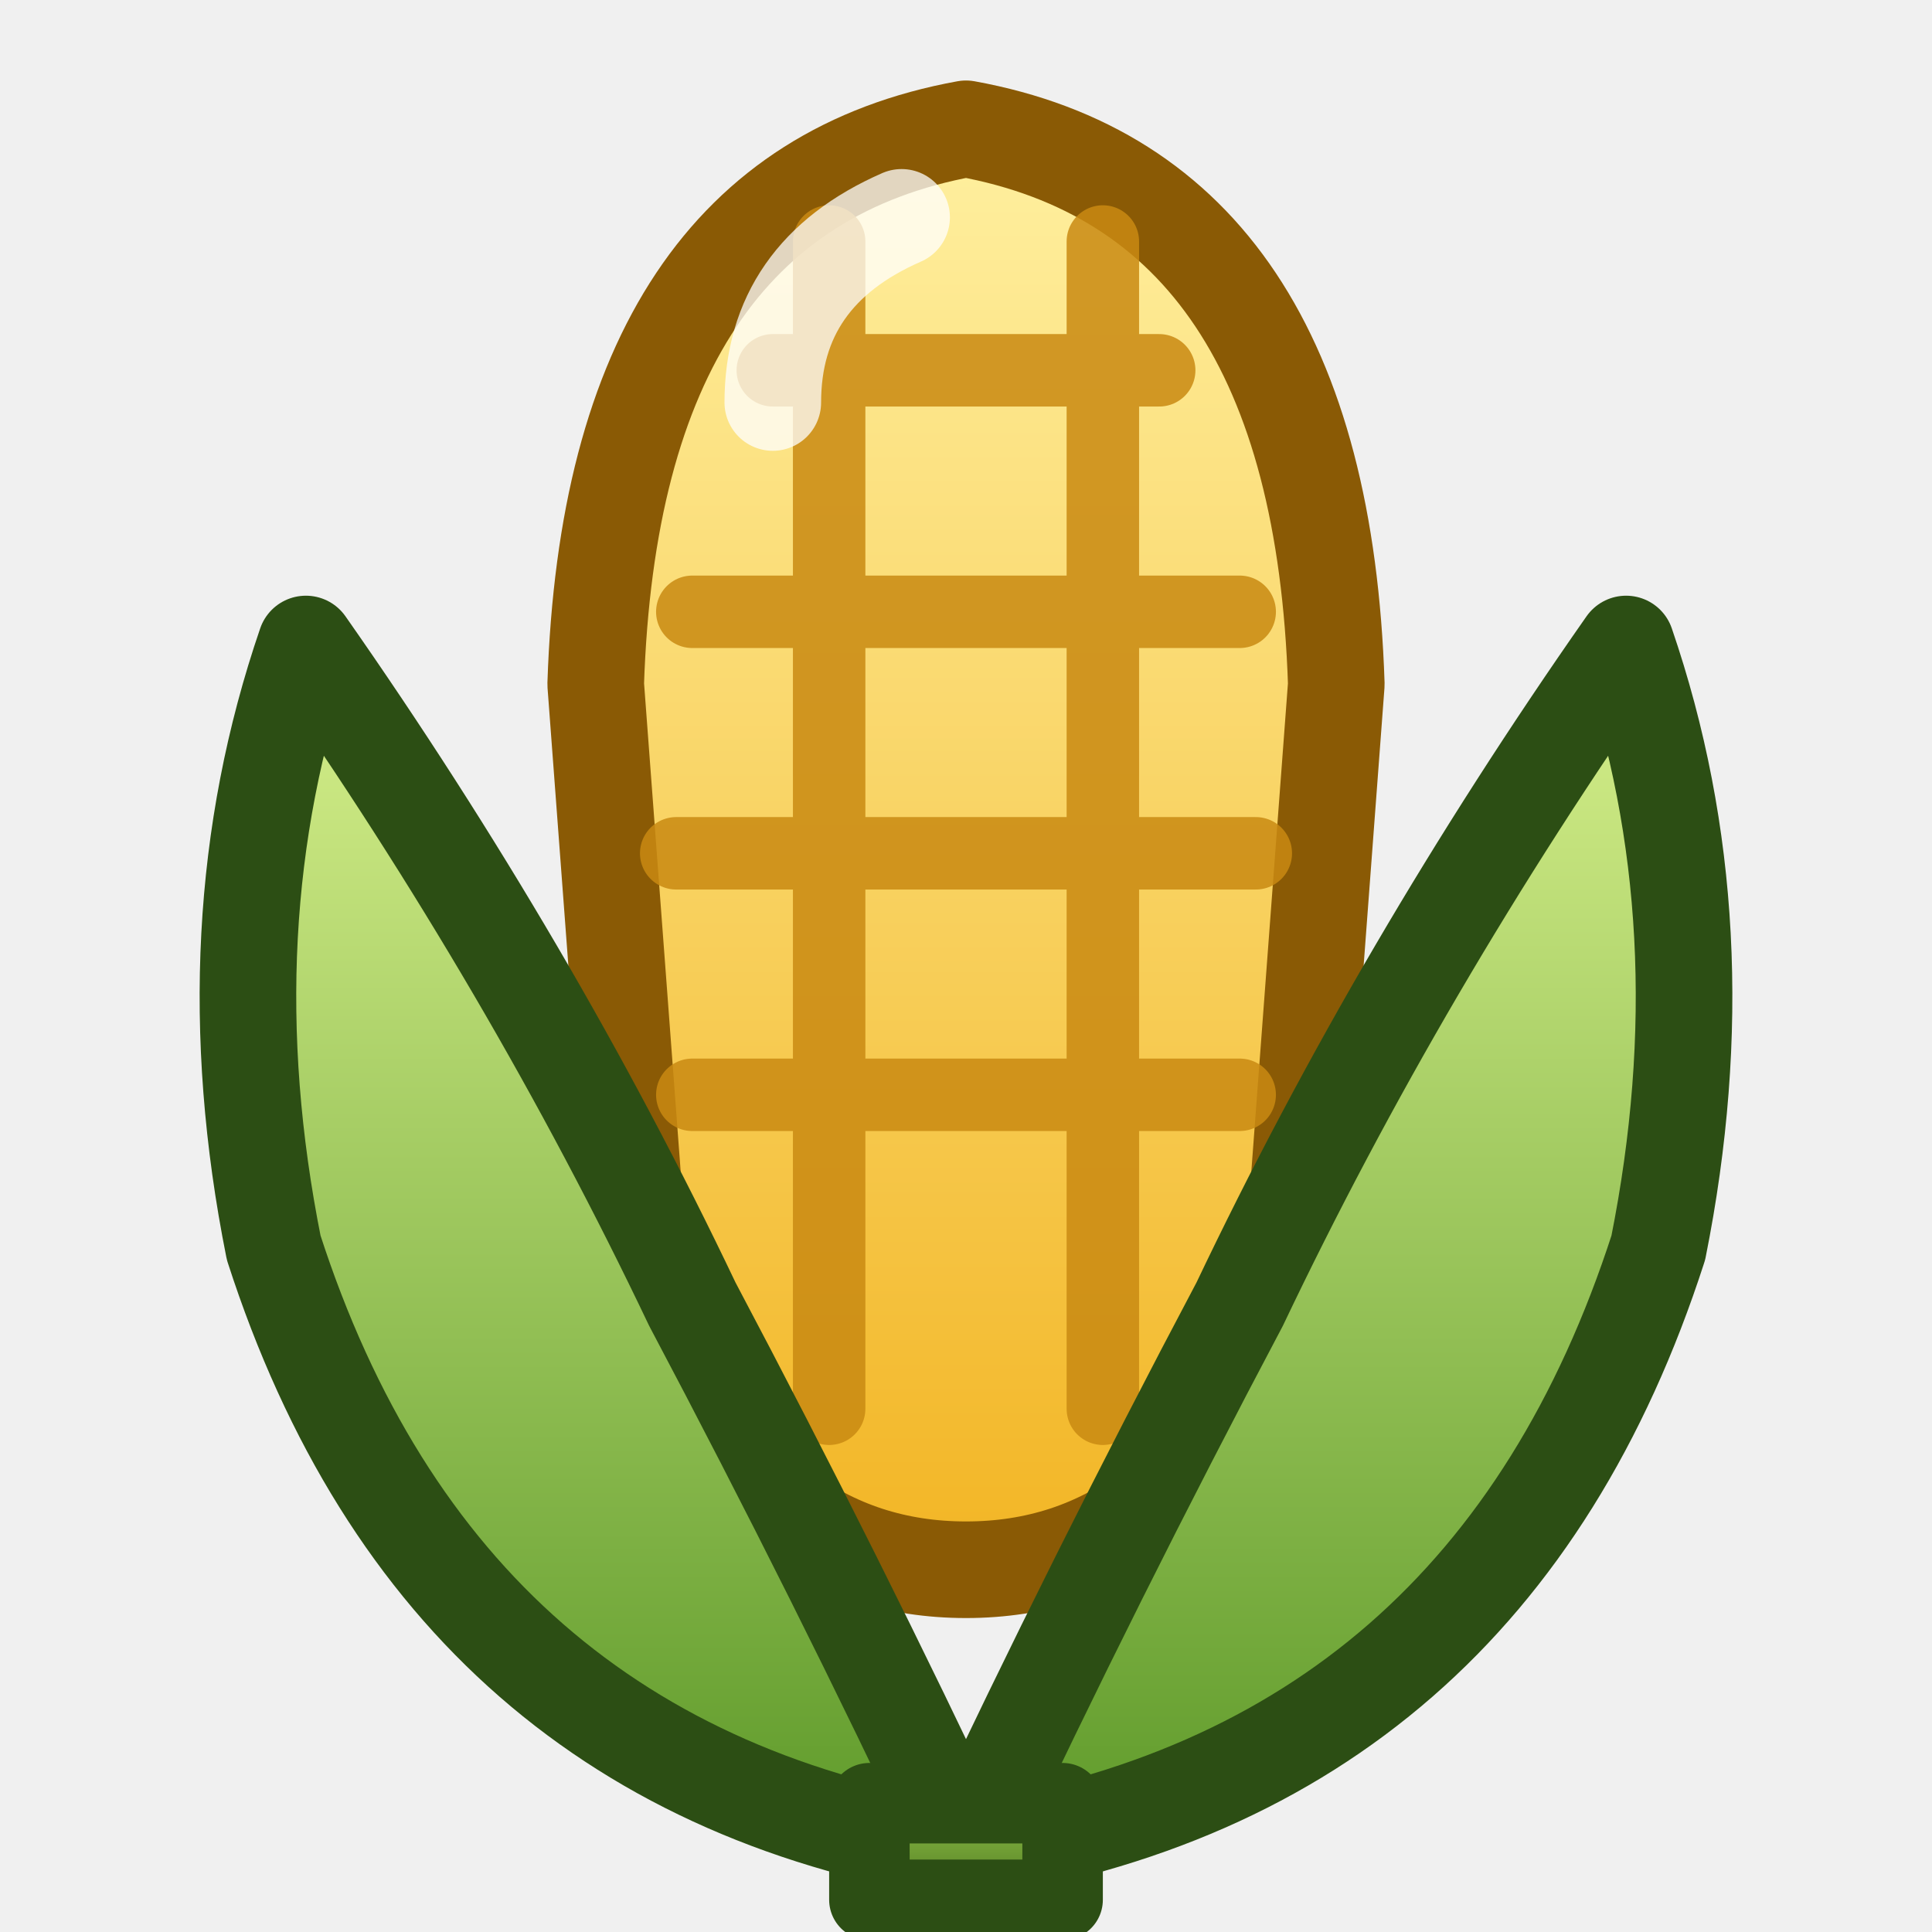
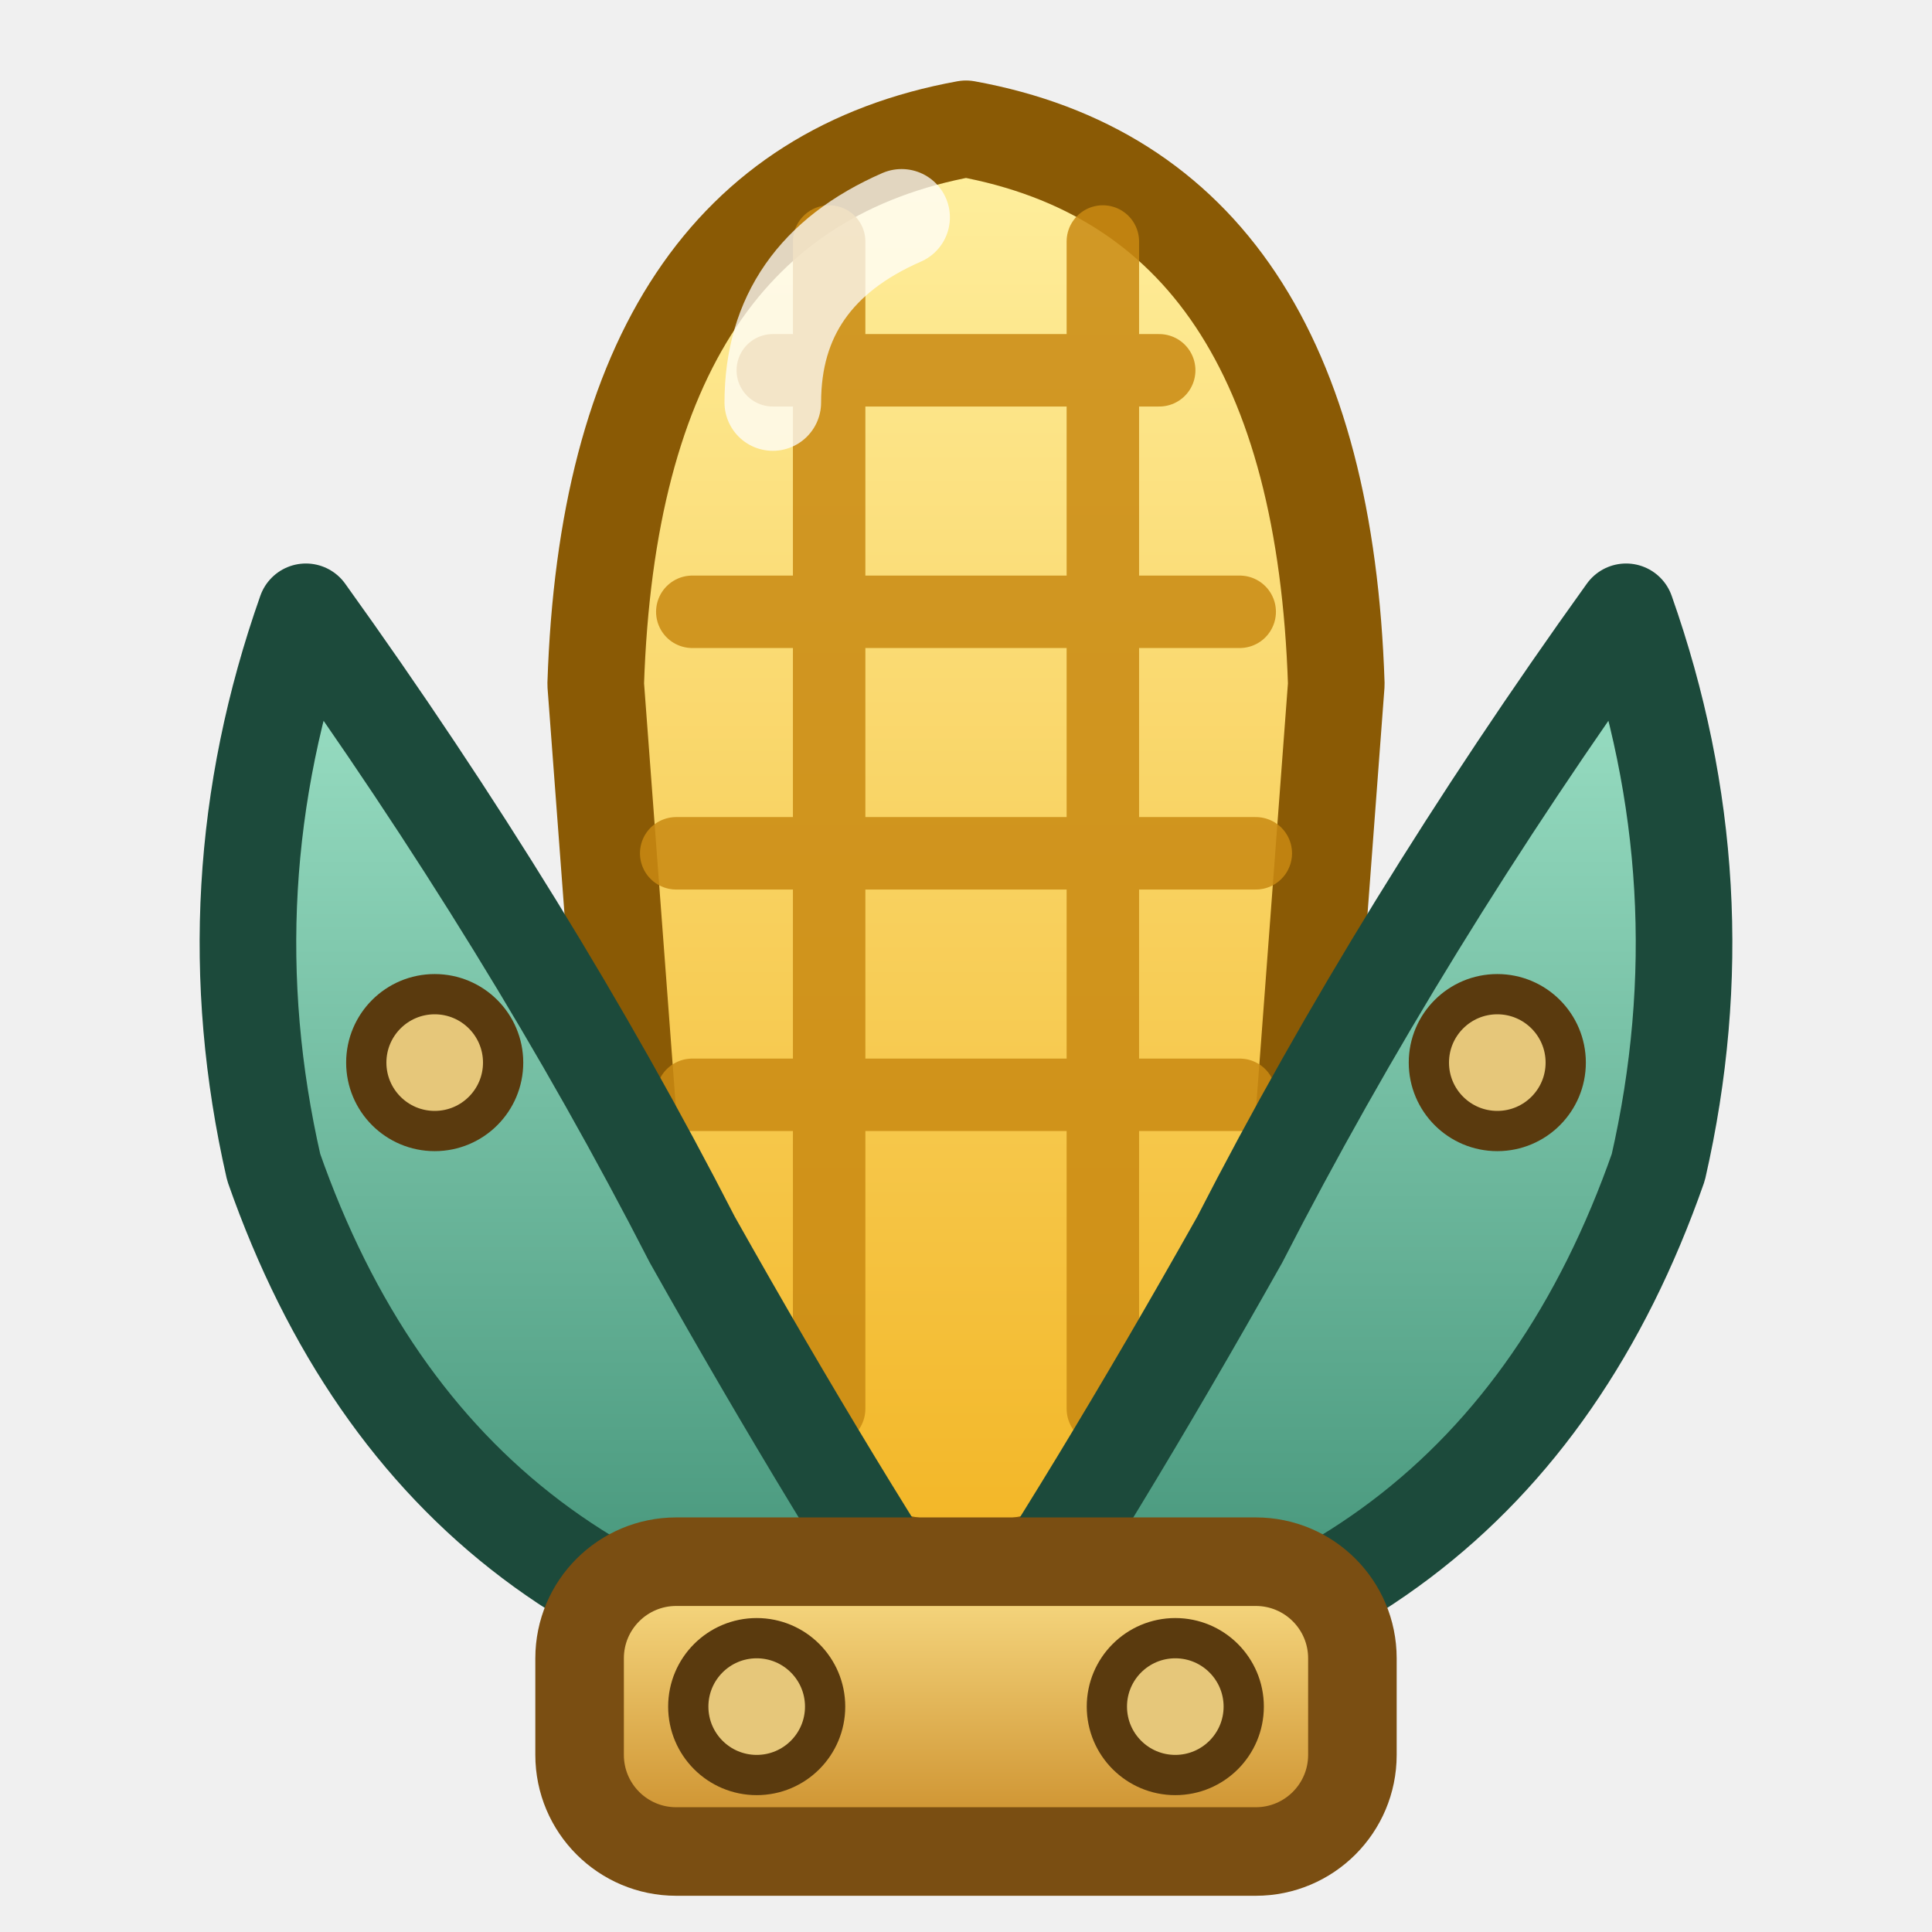
<svg xmlns="http://www.w3.org/2000/svg" viewBox="0 0 24 24" width="96" height="96">
  <defs>
-     <linearGradient id="g3001" x1="0" y1="0" x2="0" y2="1">
+     <linearGradient id="g4004" x1="0" y1="0" x2="0" y2="1">
      <stop offset="0" stop-color="#FFF0A0" />
      <stop offset="1" stop-color="#F2B524" />
    </linearGradient>
-     <linearGradient id="g3002" x1="0" y1="0" x2="0" y2="1">
-       <stop offset="0" stop-color="#D7F08C" />
-       <stop offset="1" stop-color="#5E9A2A" />
+     <linearGradient id="g4001" x1="0" y1="0" x2="0" y2="1">
+       <stop offset="0" stop-color="#9FE3C8" />
+       <stop offset="1" stop-color="#3E8F74" />
    </linearGradient>
-     <linearGradient id="g3003" x1="0" y1="0" x2="0" y2="1">
-       <stop offset="0" stop-color="#D7F08C" />
-       <stop offset="1" stop-color="#5E9A2A" />
+     <linearGradient id="g4002" x1="0" y1="0" x2="0" y2="1">
+       <stop offset="0" stop-color="#9FE3C8" />
+       <stop offset="1" stop-color="#3E8F74" />
    </linearGradient>
-     <linearGradient id="g3004" x1="0" y1="0" x2="0" y2="1">
-       <stop offset="0" stop-color="#8FBF4A" />
-       <stop offset="1" stop-color="#4E7A1E" />
+     <linearGradient id="g4003" x1="0" y1="0" x2="0" y2="1">
+       <stop offset="0" stop-color="#FBE08A" />
+       <stop offset="1" stop-color="#C98A26" />
    </linearGradient>
  </defs>
  <g stroke-linejoin="round" stroke-linecap="round">
-     <path d="M12 1.6 Q16.4 2.4 16.6 8.5 L16 16.5 Q14.6 19.5 12 19.5 Q9.4 19.5 8 16.5 L7.4 8.5 Q7.6 2.4 12 1.6 Z" fill="url(#g3001)" stroke="#8A5A05" stroke-width="1.2" />
+     <path d="M12 1.6 Q16.4 2.4 16.6 8.5 L16 16.5 Q14.6 19.5 12 19.5 Q9.4 19.5 8 16.5 L7.4 8.5 Q7.6 2.4 12 1.6 Z" fill="url(#g4004)" stroke="#8A5A05" stroke-width="1.2" />
    <path d="M9.6 4.6 H14.4 M8.6 7.6 H15.4 M8.4 10.6 H15.6 M8.6 13.6 H15.4 M10.3 3 V17.5 M13.7 3 V17.5" fill="none" stroke="#C98A12" stroke-width="0.9" stroke-opacity="0.85" />
    <path d="M9.6 5 Q9.6 3.4 11.2 2.7" fill="none" stroke="#FFFFFF" stroke-opacity="0.75" stroke-width="1.2" />
-     <path d="M12 23 Q5.5 22 3.4 15.5 Q2.6 11.5 3.8 8 Q6.6 12 8.6 16.2 Q10.4 19.6 12 23 Z" fill="url(#g3002)" stroke="#2C4E14" stroke-width="1.2" />
-     <path d="M12 23 Q18.5 22 20.6 15.5 Q21.4 11.5 20.2 8 Q17.4 12 15.4 16.2 Q13.6 19.6 12 23 Z" fill="url(#g3003)" stroke="#2C4E14" stroke-width="1.2" />
-     <path d="M10.8 22.4 H13.2 V23.6 H10.8 Z" fill="url(#g3004)" stroke="#2C4E14" stroke-width="1" />
+     <path d="M12 21 Q5.5 20.5 3.4 14.5 Q2.6 11 3.8 7.6 Q6.6 11.5 8.6 15.4 Q10.4 18.6 12 21 Z" fill="url(#g4001)" stroke="#1C4A3B" stroke-width="1.2" />
+     <path d="M12 21 Q18.5 20.5 20.6 14.5 Q21.4 11 20.2 7.6 Q17.4 11.5 15.4 15.4 Q13.6 18.6 12 21 Z" fill="url(#g4002)" stroke="#1C4A3B" stroke-width="1.2" />
+     <circle cx="5.4" cy="13.2" r="0.85" fill="#E6C77A" stroke="#5A3A0E" stroke-width="0.5" />
+     <circle cx="18.6" cy="13.2" r="0.85" fill="#E6C77A" stroke="#5A3A0E" stroke-width="0.5" />
+     <rect x="7.2" y="19.4" width="9.6" height="3.6" rx="1.2" fill="url(#g4003)" stroke="#7A4E12" stroke-width="1.1" />
+     <circle cx="9.4" cy="21.2" r="0.85" fill="#E6C77A" stroke="#5A3A0E" stroke-width="0.5" />
+     <circle cx="14.6" cy="21.2" r="0.85" fill="#E6C77A" stroke="#5A3A0E" stroke-width="0.5" />
  </g>
</svg>
